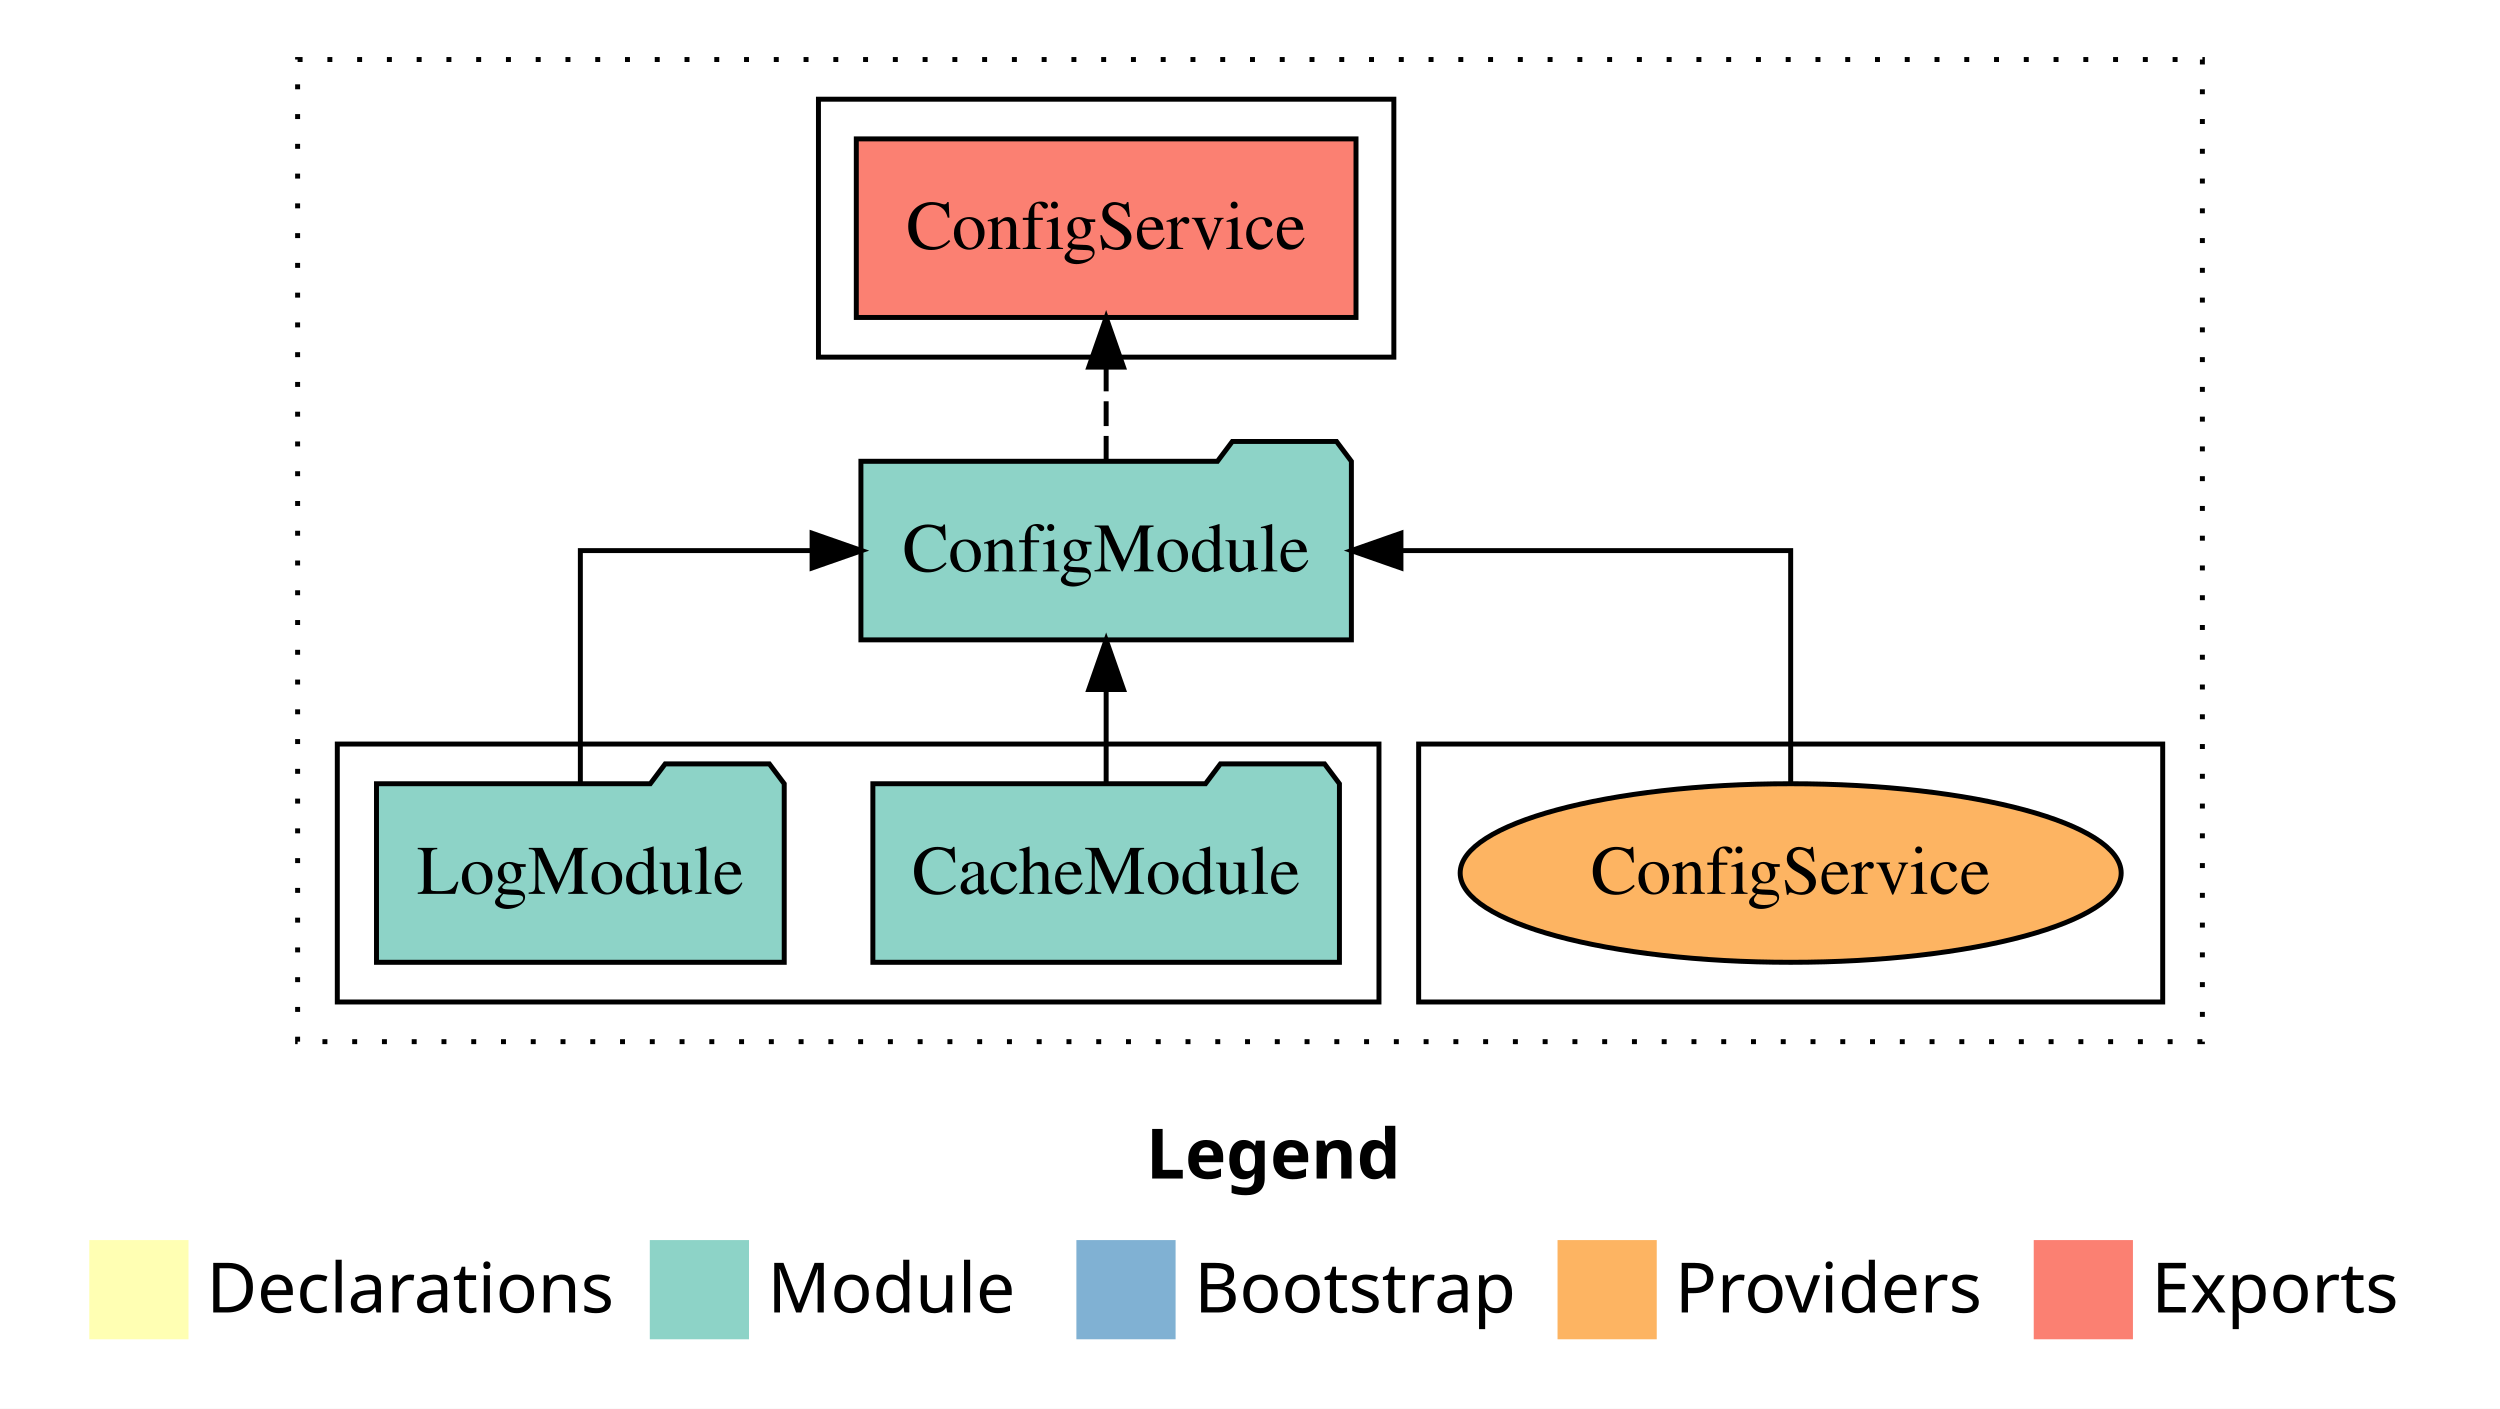
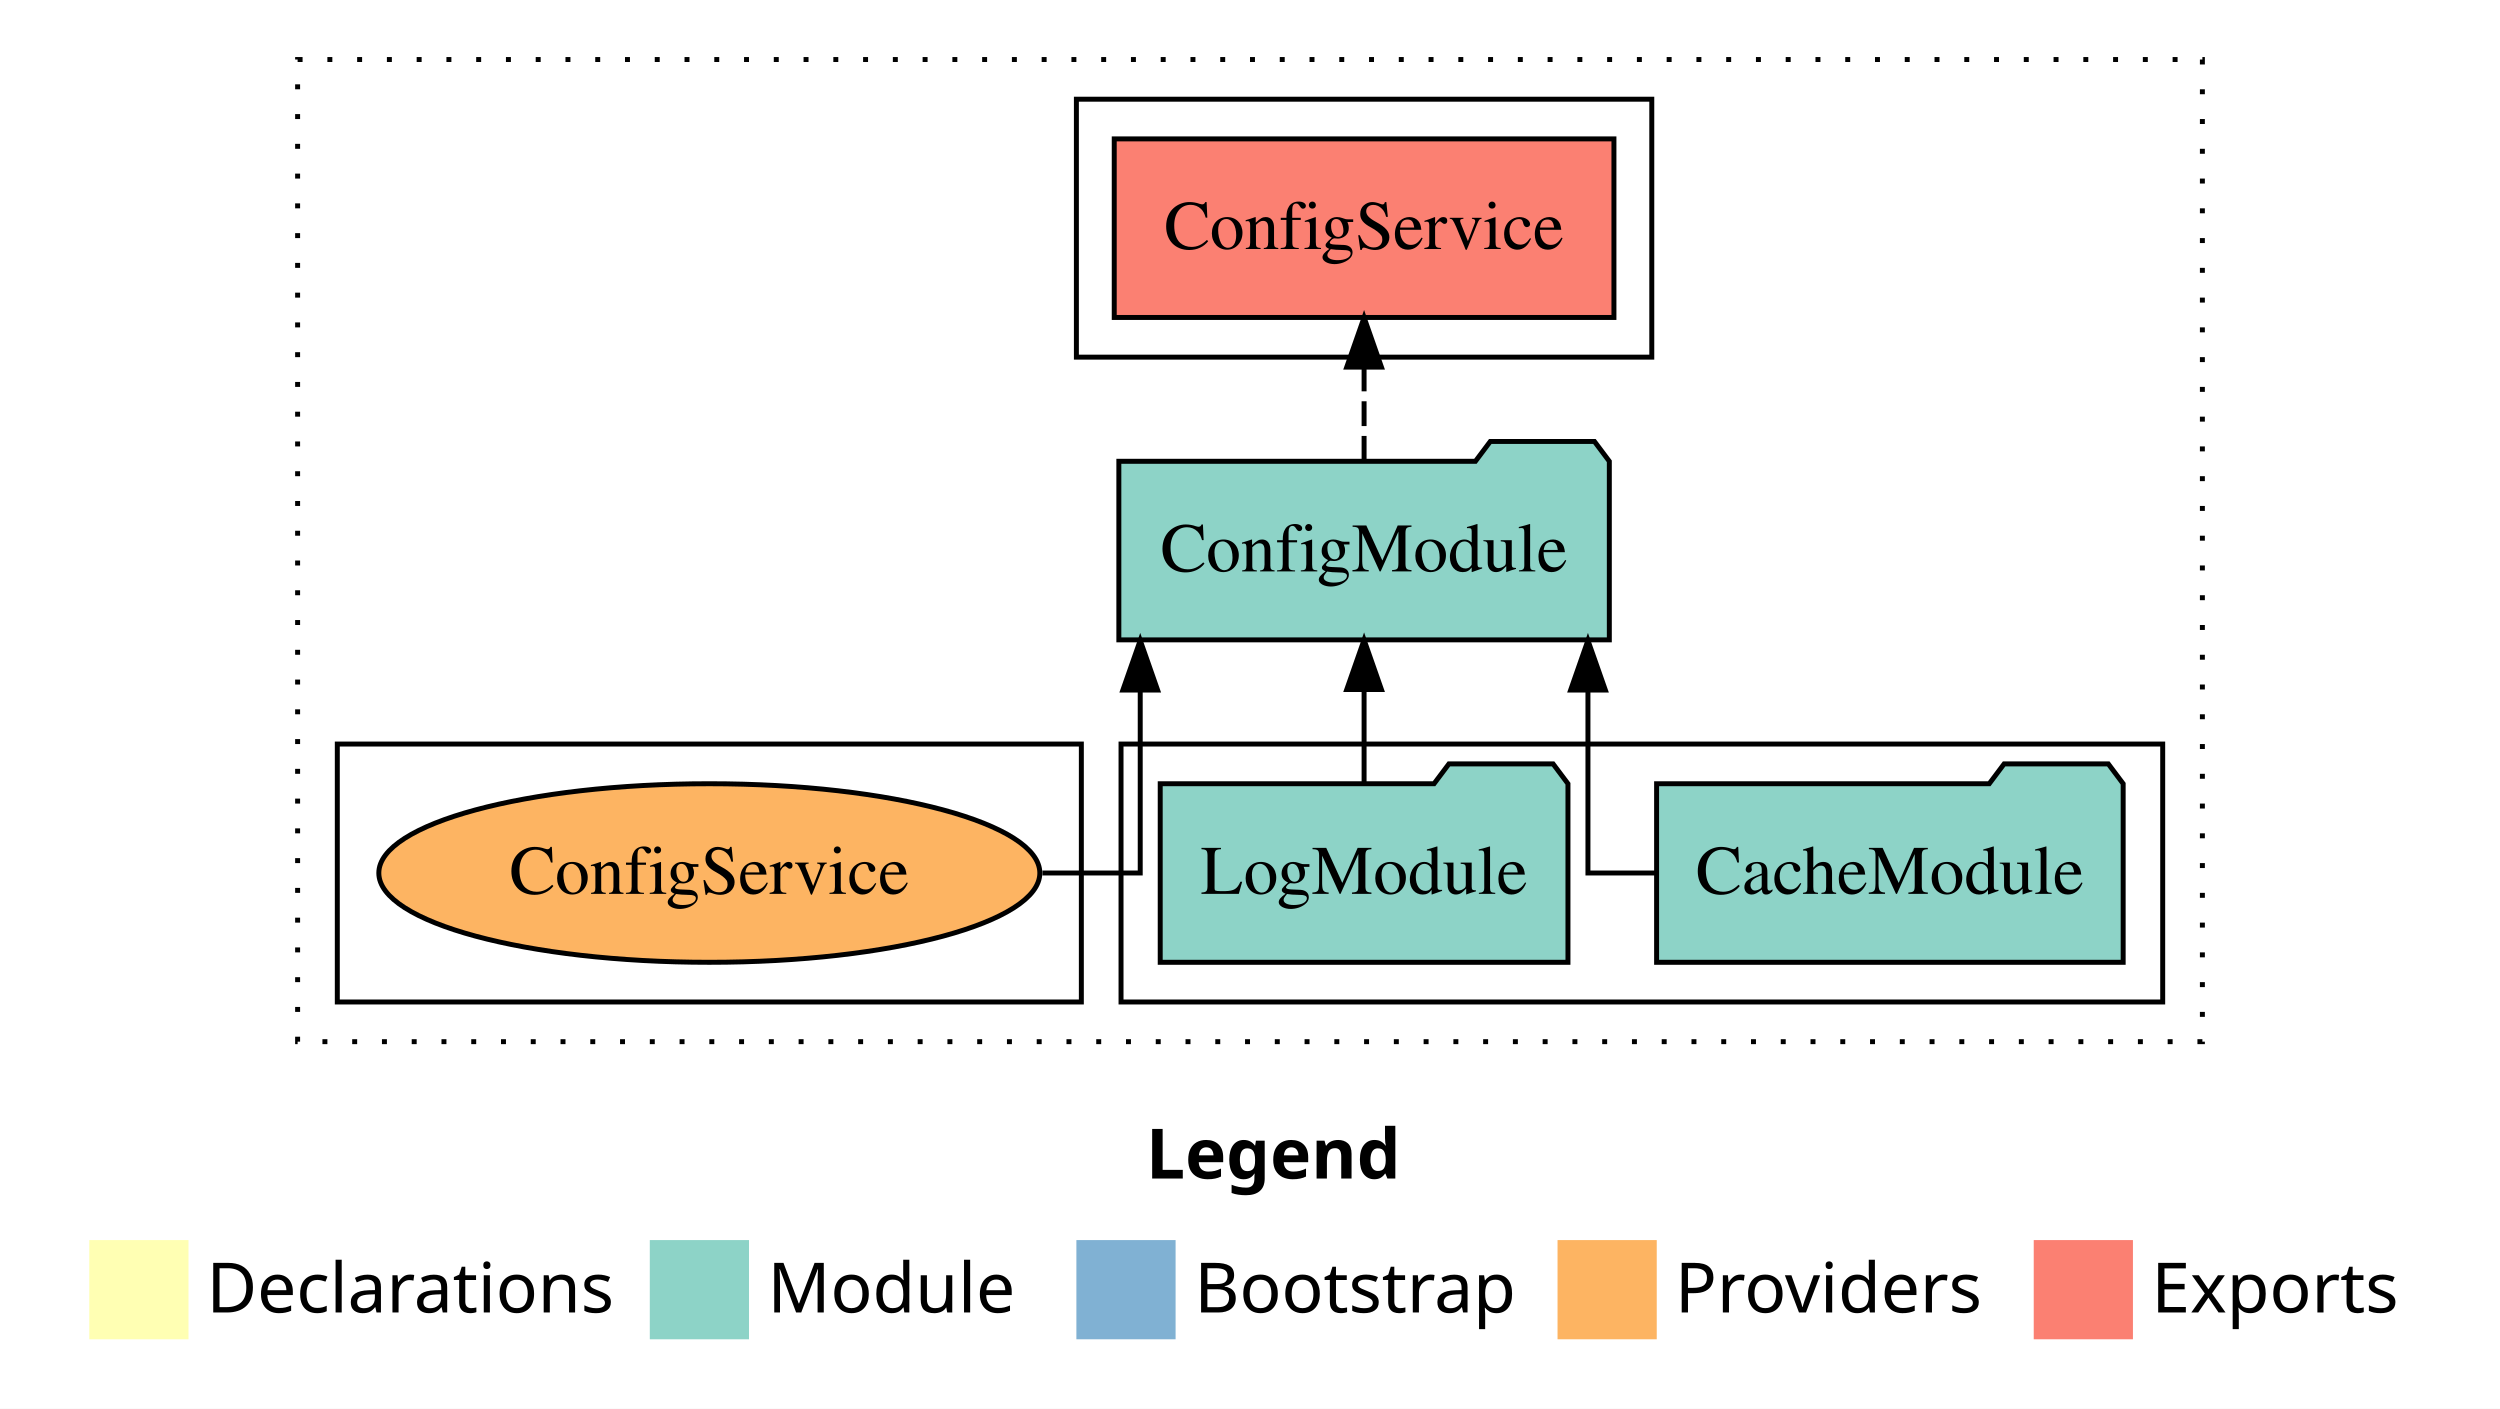
<svg xmlns="http://www.w3.org/2000/svg" width="504pt" height="284pt" viewBox="0.00 0.00 504.00 284.00">
  <g id="graph0" class="graph" transform="scale(1 1) rotate(0) translate(4 280)">
    <polygon fill="white" stroke="transparent" points="-4,4 -4,-280 500,-280 500,4 -4,4" />
    <text text-anchor="start" x="227.01" y="-42.4" font-family="Times-12" font-weight="bold" font-size="14.00">Legend</text>
    <polygon fill="#ffffb3" stroke="transparent" points="14,-10 14,-30 34,-30 34,-10 14,-10" />
    <text text-anchor="start" x="37.63" y="-15.4" font-family="Times-12" font-size="14.00">  Declarations</text>
    <polygon fill="#8dd3c7" stroke="transparent" points="127,-10 127,-30 147,-30 147,-10 127,-10" />
    <text text-anchor="start" x="150.73" y="-15.4" font-family="Times-12" font-size="14.00">  Module</text>
    <polygon fill="#80b1d3" stroke="transparent" points="213,-10 213,-30 233,-30 233,-10 213,-10" />
    <text text-anchor="start" x="236.78" y="-15.4" font-family="Times-12" font-size="14.00">  Bootstrap</text>
    <polygon fill="#fdb462" stroke="transparent" points="310,-10 310,-30 330,-30 330,-10 310,-10" />
    <text text-anchor="start" x="333.67" y="-15.4" font-family="Times-12" font-size="14.00">  Providers</text>
    <polygon fill="#fb8072" stroke="transparent" points="406,-10 406,-30 426,-30 426,-10 406,-10" />
    <text text-anchor="start" x="429.73" y="-15.4" font-family="Times-12" font-size="14.00">  Exports</text>
    <g id="clust1" class="cluster">
      <polygon fill="none" stroke="black" stroke-dasharray="1,5" points="56,-70 56,-268 440,-268 440,-70 56,-70" />
    </g>
-     <g id="clust6" class="cluster">
-       <polygon fill="none" stroke="black" points="282,-78 282,-130 432,-130 432,-78 282,-78" />
+     <g id="clust3" class="cluster">
+       <polygon fill="none" stroke="black" points="222,-78 222,-130 432,-130 432,-78 222,-78" />
    </g>
    <g id="clust4" class="cluster">
-       <polygon fill="none" stroke="black" points="161,-208 161,-260 277,-260 277,-208 161,-208" />
+       <polygon fill="none" stroke="black" points="213,-208 213,-260 329,-260 329,-208 213,-208" />
    </g>
-     <g id="clust3" class="cluster">
-       <polygon fill="none" stroke="black" points="64,-78 64,-130 274,-130 274,-78 64,-78" />
+     <g id="clust6" class="cluster">
+       <polygon fill="none" stroke="black" points="64,-78 64,-130 214,-130 214,-78 64,-78" />
    </g>
    <g id="node1" class="node">
-       <polygon fill="#8dd3c7" stroke="black" points="266.03,-122 263.03,-126 242.03,-126 239.03,-122 171.97,-122 171.97,-86 266.03,-86 266.03,-122" />
-       <text text-anchor="middle" x="219" y="-99.8" font-family="Times,serif" font-size="14.00">CacheModule</text>
+       <polygon fill="#8dd3c7" stroke="black" points="424.03,-122 421.03,-126 400.03,-126 397.03,-122 329.97,-122 329.97,-86 424.03,-86 424.03,-122" />
+       <text text-anchor="middle" x="377" y="-99.8" font-family="Times,serif" font-size="14.00">CacheModule</text>
    </g>
    <g id="node3" class="node">
-       <polygon fill="#8dd3c7" stroke="black" points="268.44,-187 265.44,-191 244.44,-191 241.44,-187 169.56,-187 169.56,-151 268.44,-151 268.44,-187" />
-       <text text-anchor="middle" x="219" y="-164.8" font-family="Times,serif" font-size="14.00">ConfigModule</text>
+       <polygon fill="#8dd3c7" stroke="black" points="320.44,-187 317.44,-191 296.44,-191 293.44,-187 221.56,-187 221.56,-151 320.44,-151 320.44,-187" />
+       <text text-anchor="middle" x="271" y="-164.8" font-family="Times,serif" font-size="14.00">ConfigModule</text>
    </g>
    <g id="edge1" class="edge">
-       <path fill="none" stroke="black" d="M219,-122.11C219,-122.11 219,-140.99 219,-140.99" />
-       <polygon fill="black" stroke="black" points="215.5,-140.99 219,-150.99 222.5,-140.99 215.5,-140.99" />
+       <path fill="none" stroke="black" d="M329.95,-104C321.93,-104 316.13,-104 316.13,-104 316.13,-104 316.13,-140.89 316.13,-140.89" />
+       <polygon fill="black" stroke="black" points="312.64,-140.89 316.13,-150.89 319.64,-140.89 312.64,-140.89" />
    </g>
    <g id="node2" class="node">
-       <polygon fill="#8dd3c7" stroke="black" points="154.1,-122 151.1,-126 130.1,-126 127.1,-122 71.9,-122 71.9,-86 154.1,-86 154.1,-122" />
-       <text text-anchor="middle" x="113" y="-99.8" font-family="Times,serif" font-size="14.00">LogModule</text>
+       <polygon fill="#8dd3c7" stroke="black" points="312.1,-122 309.1,-126 288.1,-126 285.1,-122 229.9,-122 229.9,-86 312.1,-86 312.1,-122" />
+       <text text-anchor="middle" x="271" y="-99.8" font-family="Times,serif" font-size="14.00">LogModule</text>
    </g>
    <g id="edge2" class="edge">
-       <path fill="none" stroke="black" d="M113,-122.11C113,-141.34 113,-169 113,-169 113,-169 159.72,-169 159.72,-169" />
-       <polygon fill="black" stroke="black" points="159.72,-172.5 169.72,-169 159.72,-165.5 159.72,-172.5" />
+       <path fill="none" stroke="black" d="M271,-122.11C271,-122.11 271,-140.99 271,-140.99" />
+       <polygon fill="black" stroke="black" points="267.5,-140.99 271,-150.99 274.5,-140.99 267.5,-140.99" />
    </g>
    <g id="node4" class="node">
-       <polygon fill="#fb8072" stroke="black" points="269.37,-252 168.63,-252 168.63,-216 269.37,-216 269.37,-252" />
-       <text text-anchor="middle" x="219" y="-229.8" font-family="Times,serif" font-size="14.00">ConfigService </text>
+       <polygon fill="#fb8072" stroke="black" points="321.37,-252 220.63,-252 220.63,-216 321.37,-216 321.37,-252" />
+       <text text-anchor="middle" x="271" y="-229.8" font-family="Times,serif" font-size="14.00">ConfigService </text>
    </g>
    <g id="edge3" class="edge">
-       <path fill="none" stroke="black" stroke-dasharray="5,2" d="M219,-187.11C219,-187.11 219,-205.99 219,-205.99" />
-       <polygon fill="black" stroke="black" points="215.5,-205.99 219,-215.99 222.5,-205.99 215.5,-205.99" />
+       <path fill="none" stroke="black" stroke-dasharray="5,2" d="M271,-187.11C271,-187.11 271,-205.99 271,-205.99" />
+       <polygon fill="black" stroke="black" points="267.5,-205.99 271,-215.99 274.5,-205.99 267.5,-205.99" />
    </g>
    <g id="node5" class="node">
-       <ellipse fill="#fdb462" stroke="black" cx="357" cy="-104" rx="66.63" ry="18" />
-       <text text-anchor="middle" x="357" y="-99.8" font-family="Times,serif" font-size="14.00">ConfigService</text>
+       <ellipse fill="#fdb462" stroke="black" cx="139" cy="-104" rx="66.63" ry="18" />
+       <text text-anchor="middle" x="139" y="-99.8" font-family="Times,serif" font-size="14.00">ConfigService</text>
    </g>
    <g id="edge4" class="edge">
-       <path fill="none" stroke="black" d="M357,-122.11C357,-141.34 357,-169 357,-169 357,-169 278.43,-169 278.43,-169" />
-       <polygon fill="black" stroke="black" points="278.43,-165.5 268.43,-169 278.43,-172.5 278.43,-165.5" />
+       <path fill="none" stroke="black" d="M206.15,-104C217.59,-104 225.87,-104 225.87,-104 225.87,-104 225.87,-140.89 225.87,-140.89" />
+       <polygon fill="black" stroke="black" points="222.37,-140.89 225.87,-150.89 229.37,-140.89 222.37,-140.89" />
    </g>
  </g>
</svg>
